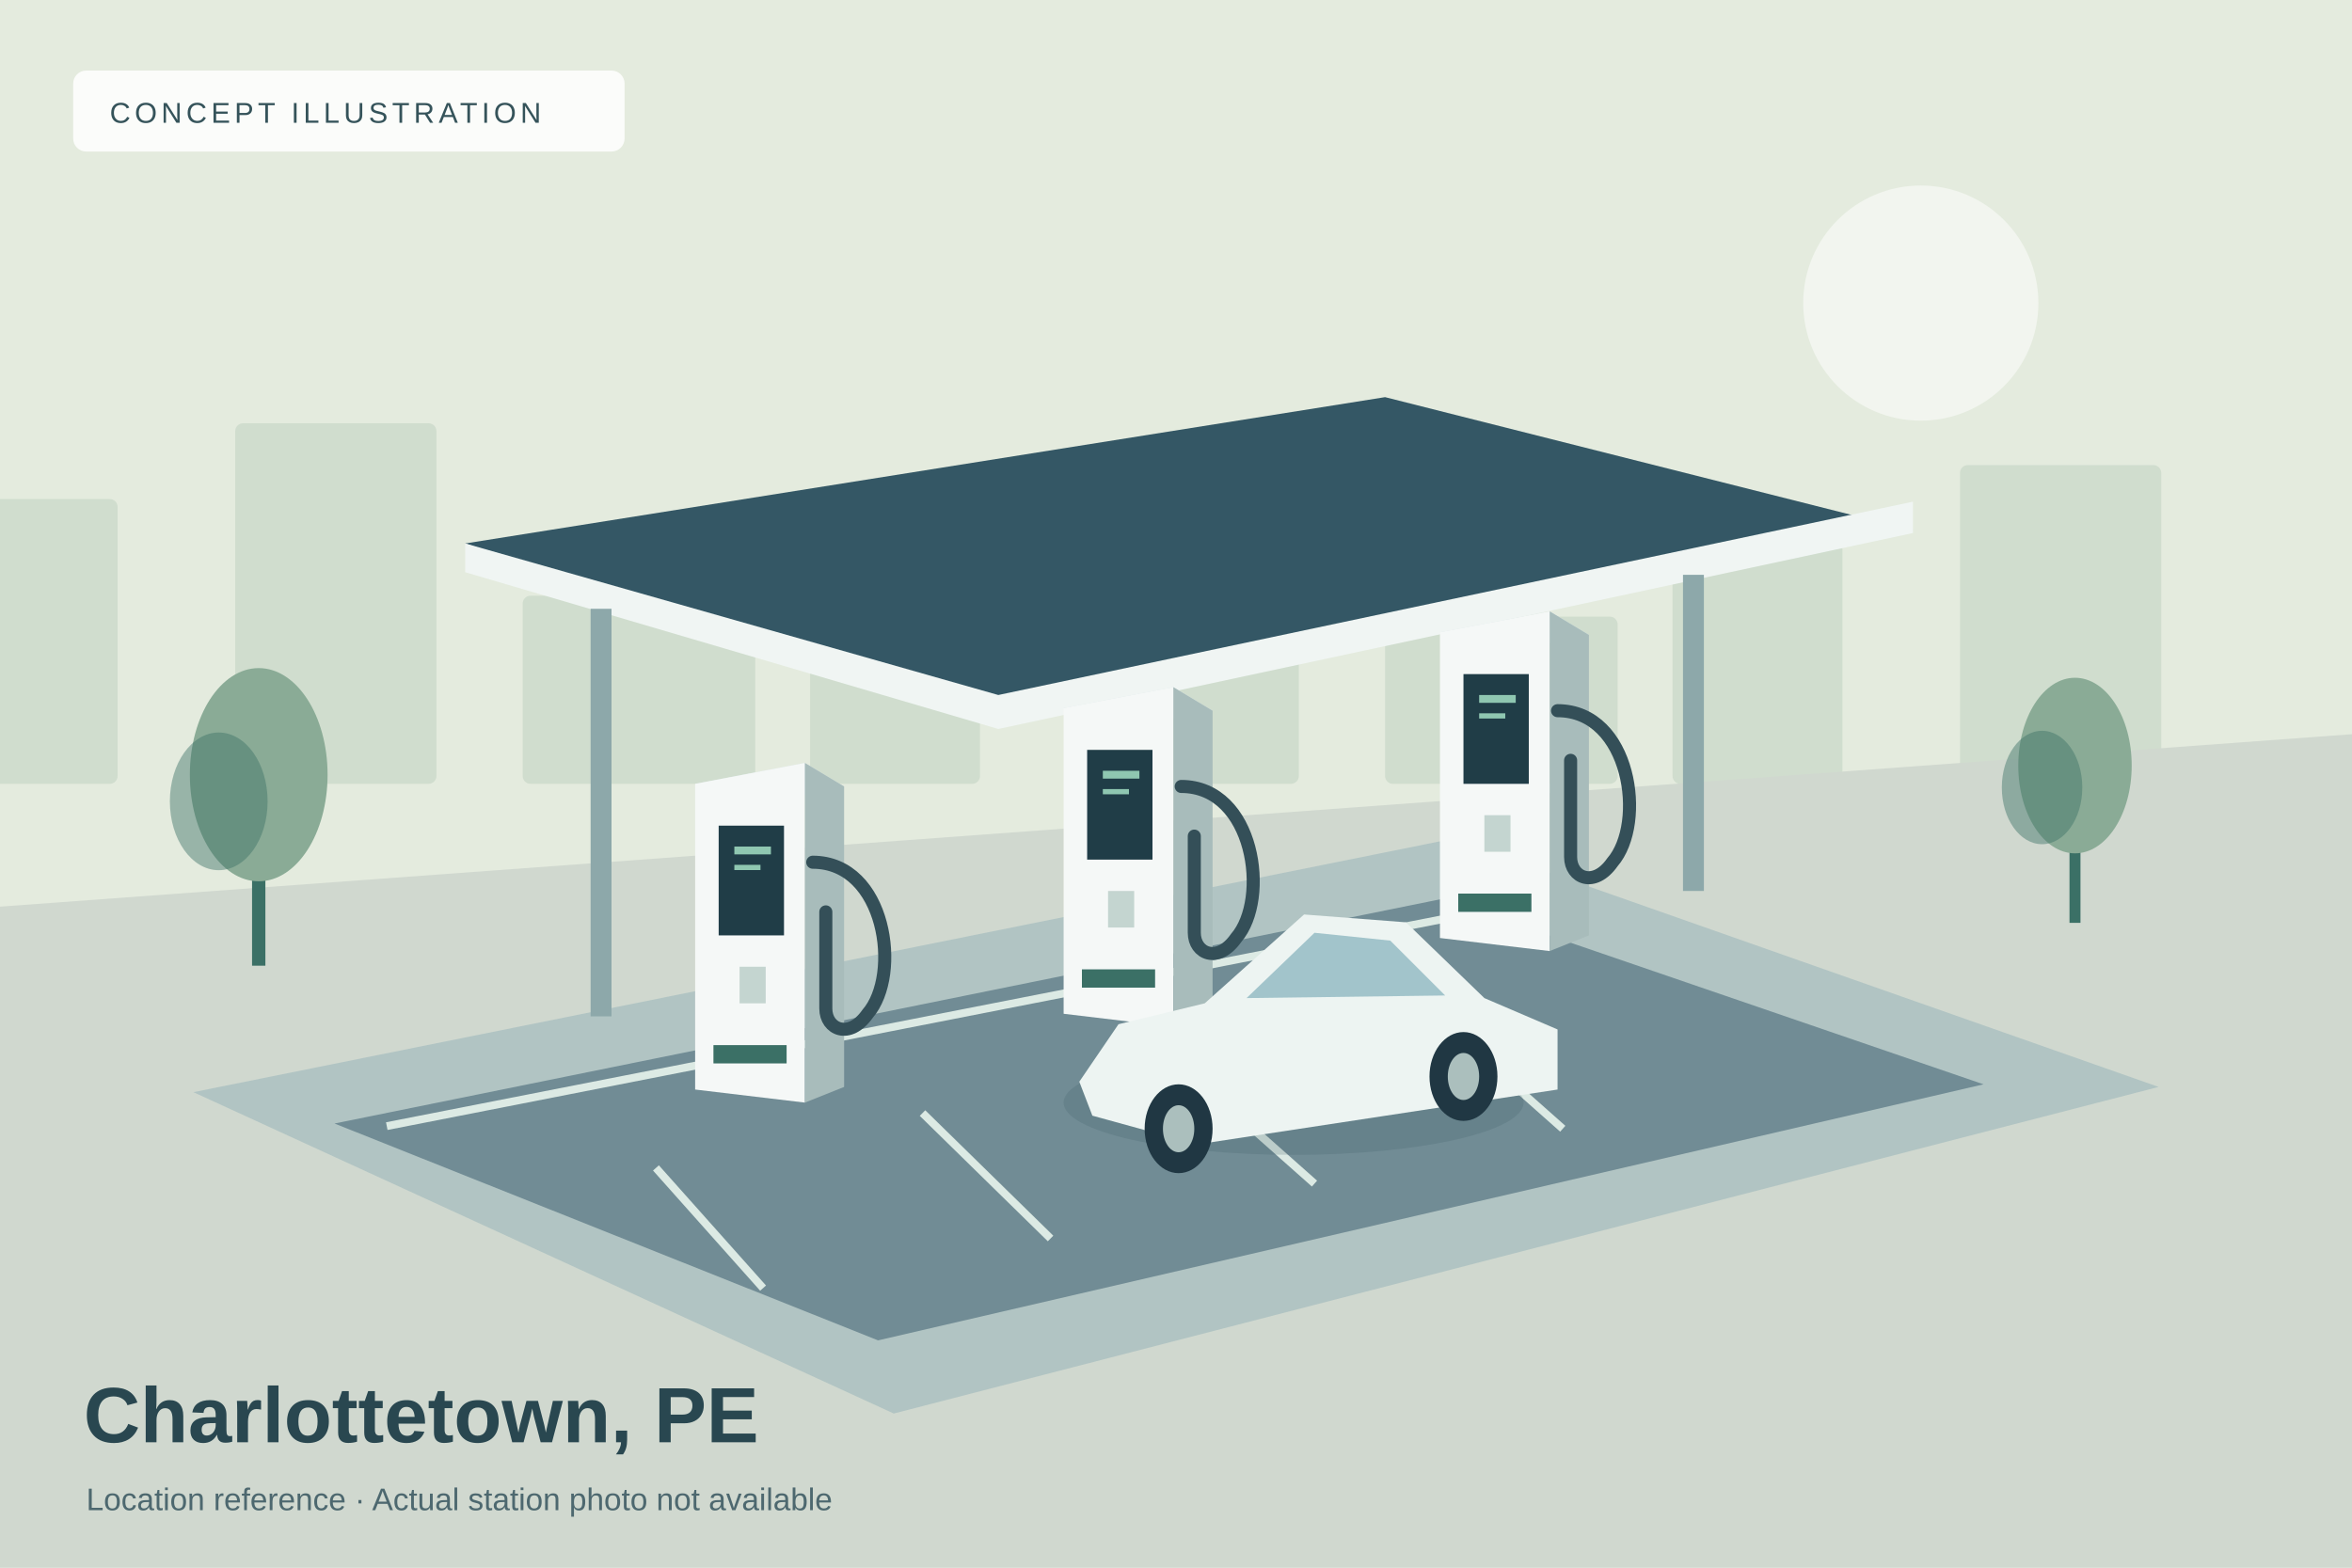
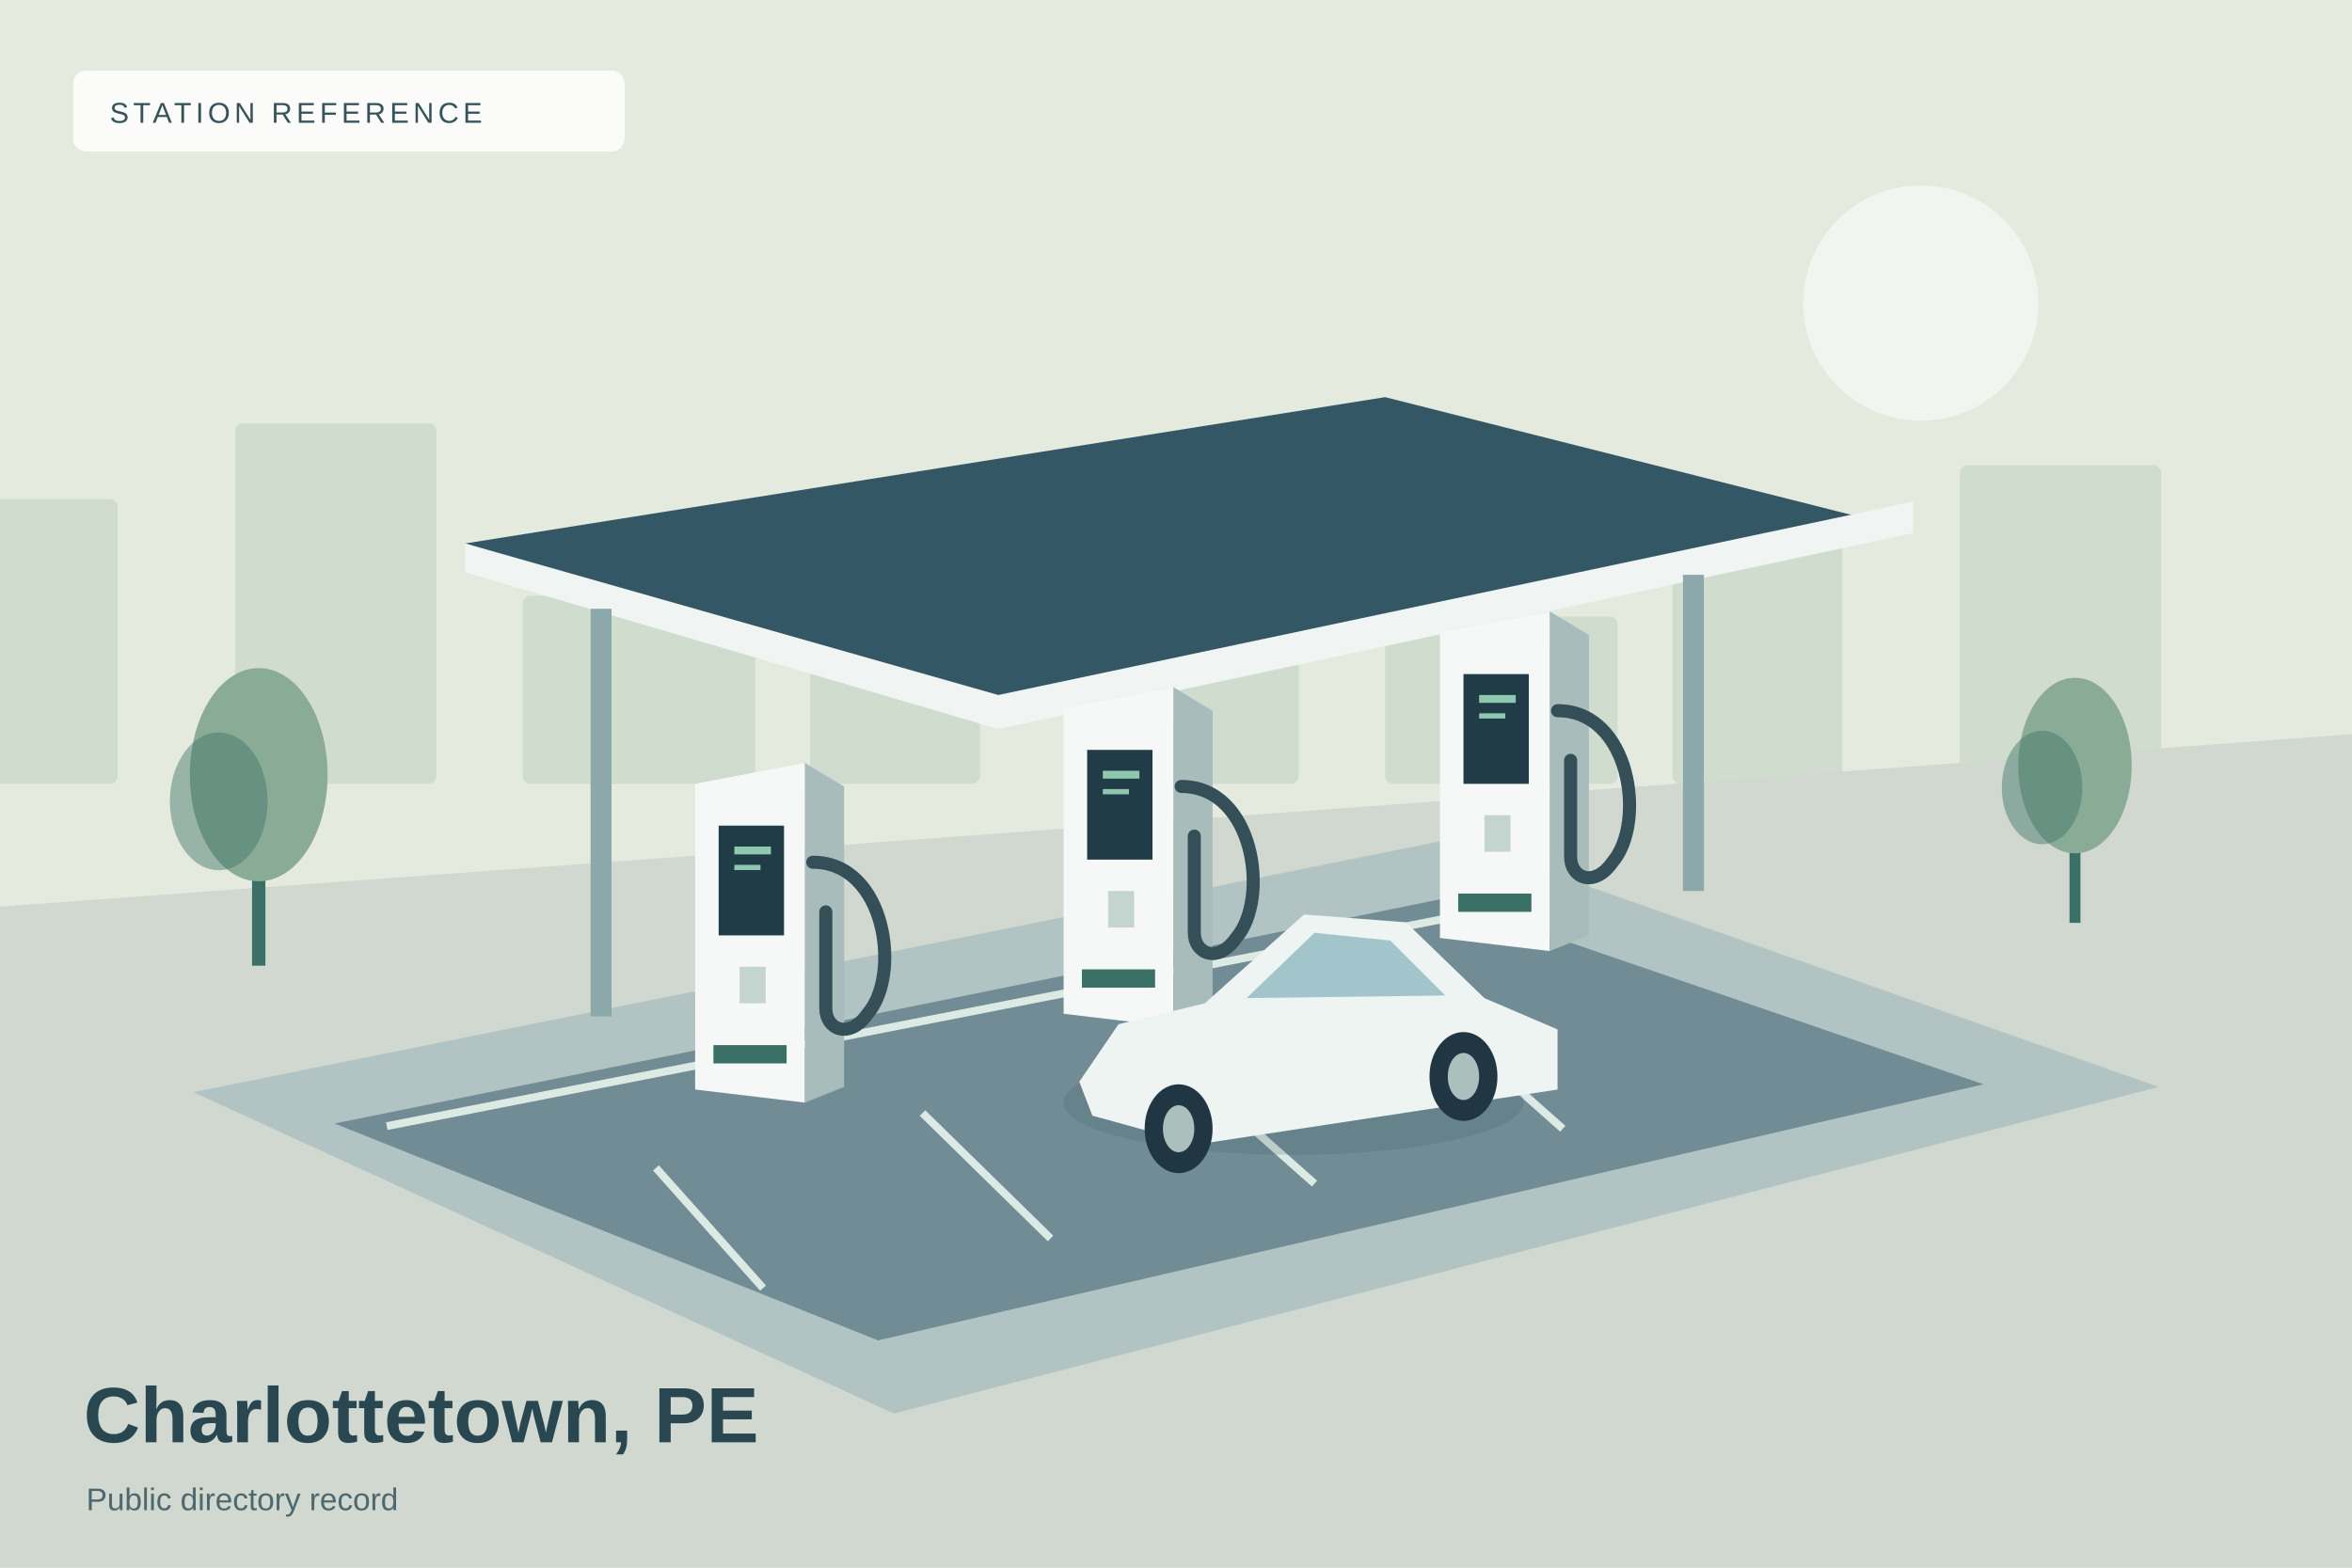
- <svg xmlns="http://www.w3.org/2000/svg" viewBox="0 0 900 600" role="img" aria-label="Concept illustration for Charlottetown, PE; not a photograph of this location">
+ <svg xmlns="http://www.w3.org/2000/svg" viewBox="0 0 900 600" role="img" aria-label="Station reference for Charlottetown, PE">
  <rect width="900" height="600" fill="#e4ebde" />
  <circle cx="735" cy="116" r="45" fill="#fff" opacity=".5" />
  <rect x="-20" y="191" width="65" height="109" rx="3" fill="#8aab96" opacity=".22" />
  <rect x="90" y="162" width="77" height="138" rx="3" fill="#8aab96" opacity=".22" />
  <rect x="200" y="228" width="89" height="72" rx="3" fill="#8aab96" opacity=".22" />
  <rect x="310" y="199" width="65" height="101" rx="3" fill="#8aab96" opacity=".22" />
  <rect x="420" y="170" width="77" height="130" rx="3" fill="#8aab96" opacity=".22" />
  <rect x="530" y="236" width="89" height="64" rx="3" fill="#8aab96" opacity=".22" />
  <rect x="640" y="207" width="65" height="93" rx="3" fill="#8aab96" opacity=".22" />
  <rect x="750" y="178" width="77" height="122" rx="3" fill="#8aab96" opacity=".22" />
  <path d="M0 347 900 281v319H0Z" fill="#d0d8cf" />
  <path d="m74 418 482-97 270 95-484 125Z" fill="#a9bfc0" opacity=".8" />
  <path d="m128 430 424-86 207 71-423 98z" fill="#718c95" />
  <path d="m148 431 408-80m-305 96 41 46m61-67 49 48m48-68 53 47m42-68 53 47" fill="none" stroke="#e8f4ec" stroke-width="3" opacity=".9" />
  <g transform="translate(99 305) scale(0.85)">
    <path d="M0 0v76" stroke="#3b7066" stroke-width="6" />
    <ellipse cx="0" cy="-10" rx="31" ry="48" fill="#8aab96" />
    <ellipse cx="-18" cy="2" rx="22" ry="31" fill="#3b7066" opacity=".45" />
  </g>
  <g transform="translate(794 300) scale(0.7)">
    <path d="M0 0v76" stroke="#3b7066" stroke-width="6" />
    <ellipse cx="0" cy="-10" rx="31" ry="48" fill="#8aab96" />
    <ellipse cx="-18" cy="2" rx="22" ry="31" fill="#3b7066" opacity=".45" />
  </g>
  <path d="m178 208 352-56 202 51-350 74z" fill="#345765" />
  <path d="m178 208 204 58 350-74v12l-350 75-204-60z" fill="#f0f5f3" />
  <path d="M230 233v156m418-169v121" stroke="#8da8aa" stroke-width="8" />
  <g transform="translate(266 300)">
    <path d="m0 0 42-8 15 9-42 9z" fill="#dce7e7" />
    <path d="M0 0v117l42 5V-8Z" fill="#f5f8f7" />
    <path d="m42-8 15 9v115l-15 6z" fill="#a8bcbb" />
    <path d="M9 16h25v42H9z" fill="#203d47" />
    <path d="M15 24h14v3H15zm0 7h10v2H15z" fill="#8fc7b1" />
    <path d="M7 100h28v7H7z" fill="#3b7066" />
    <path d="M45 30c28 0 34 43 21 58-7 10-16 6-16-2V49" fill="none" stroke="#344f58" stroke-width="5" stroke-linecap="round" />
    <path d="M17 70h10v14H17z" fill="#c4d5d0" />
  </g>
  <g transform="translate(407 271)">
    <path d="m0 0 42-8 15 9-42 9z" fill="#dce7e7" />
    <path d="M0 0v117l42 5V-8Z" fill="#f5f8f7" />
    <path d="m42-8 15 9v115l-15 6z" fill="#a8bcbb" />
    <path d="M9 16h25v42H9z" fill="#203d47" />
    <path d="M15 24h14v3H15zm0 7h10v2H15z" fill="#8fc7b1" />
    <path d="M7 100h28v7H7z" fill="#3b7066" />
    <path d="M45 30c28 0 34 43 21 58-7 10-16 6-16-2V49" fill="none" stroke="#344f58" stroke-width="5" stroke-linecap="round" />
    <path d="M17 70h10v14H17z" fill="#c4d5d0" />
  </g>
  <g transform="translate(551 242)">
    <path d="m0 0 42-8 15 9-42 9z" fill="#dce7e7" />
    <path d="M0 0v117l42 5V-8Z" fill="#f5f8f7" />
    <path d="m42-8 15 9v115l-15 6z" fill="#a8bcbb" />
    <path d="M9 16h25v42H9z" fill="#203d47" />
    <path d="M15 24h14v3H15zm0 7h10v2H15z" fill="#8fc7b1" />
    <path d="M7 100h28v7H7z" fill="#3b7066" />
    <path d="M45 30c28 0 34 43 21 58-7 10-16 6-16-2V49" fill="none" stroke="#344f58" stroke-width="5" stroke-linecap="round" />
    <path d="M17 70h10v14H17z" fill="#c4d5d0" />
  </g>
  <g transform="translate(495 412)">
    <ellipse cx="0" cy="10" rx="88" ry="20" fill="#3b5963" opacity=".2" />
    <path d="m-82 2 15-22 33-8 38-34 39 3 30 29 28 12v23l-138 21-40-11z" fill="#edf4f2" />
    <path d="m-18-30 26-25 29 3 21 21z" fill="#a2c4cb" />
    <ellipse cx="-44" cy="20" rx="13" ry="17" fill="#203743" />
    <ellipse cx="65" cy="0" rx="13" ry="17" fill="#203743" />
    <ellipse cx="-44" cy="20" rx="6" ry="9" fill="#abbfbd" />
    <ellipse cx="65" cy="0" rx="6" ry="9" fill="#abbfbd" />
  </g>
  <rect x="28" y="27" width="211" height="31" rx="5" fill="#fff" opacity=".85" />
-   <text x="42" y="47" fill="#35535a" font-size="11" font-family="Arial,sans-serif" letter-spacing="1.6">CONCEPT ILLUSTRATION</text>
+   <text x="42" y="47" fill="#35535a" font-size="11" font-family="Arial,sans-serif" letter-spacing="1.6">STATION REFERENCE</text>
  <text x="32" y="552" fill="#294750" font-size="30" font-family="Arial,sans-serif" font-weight="600">Charlottetown, PE</text>
-   <text x="33" y="578" fill="#4d686f" font-size="12" font-family="Arial,sans-serif">Location reference · Actual station photo not available</text>
+   <text x="33" y="578" fill="#4d686f" font-size="12" font-family="Arial,sans-serif">Public directory record</text>
</svg>
